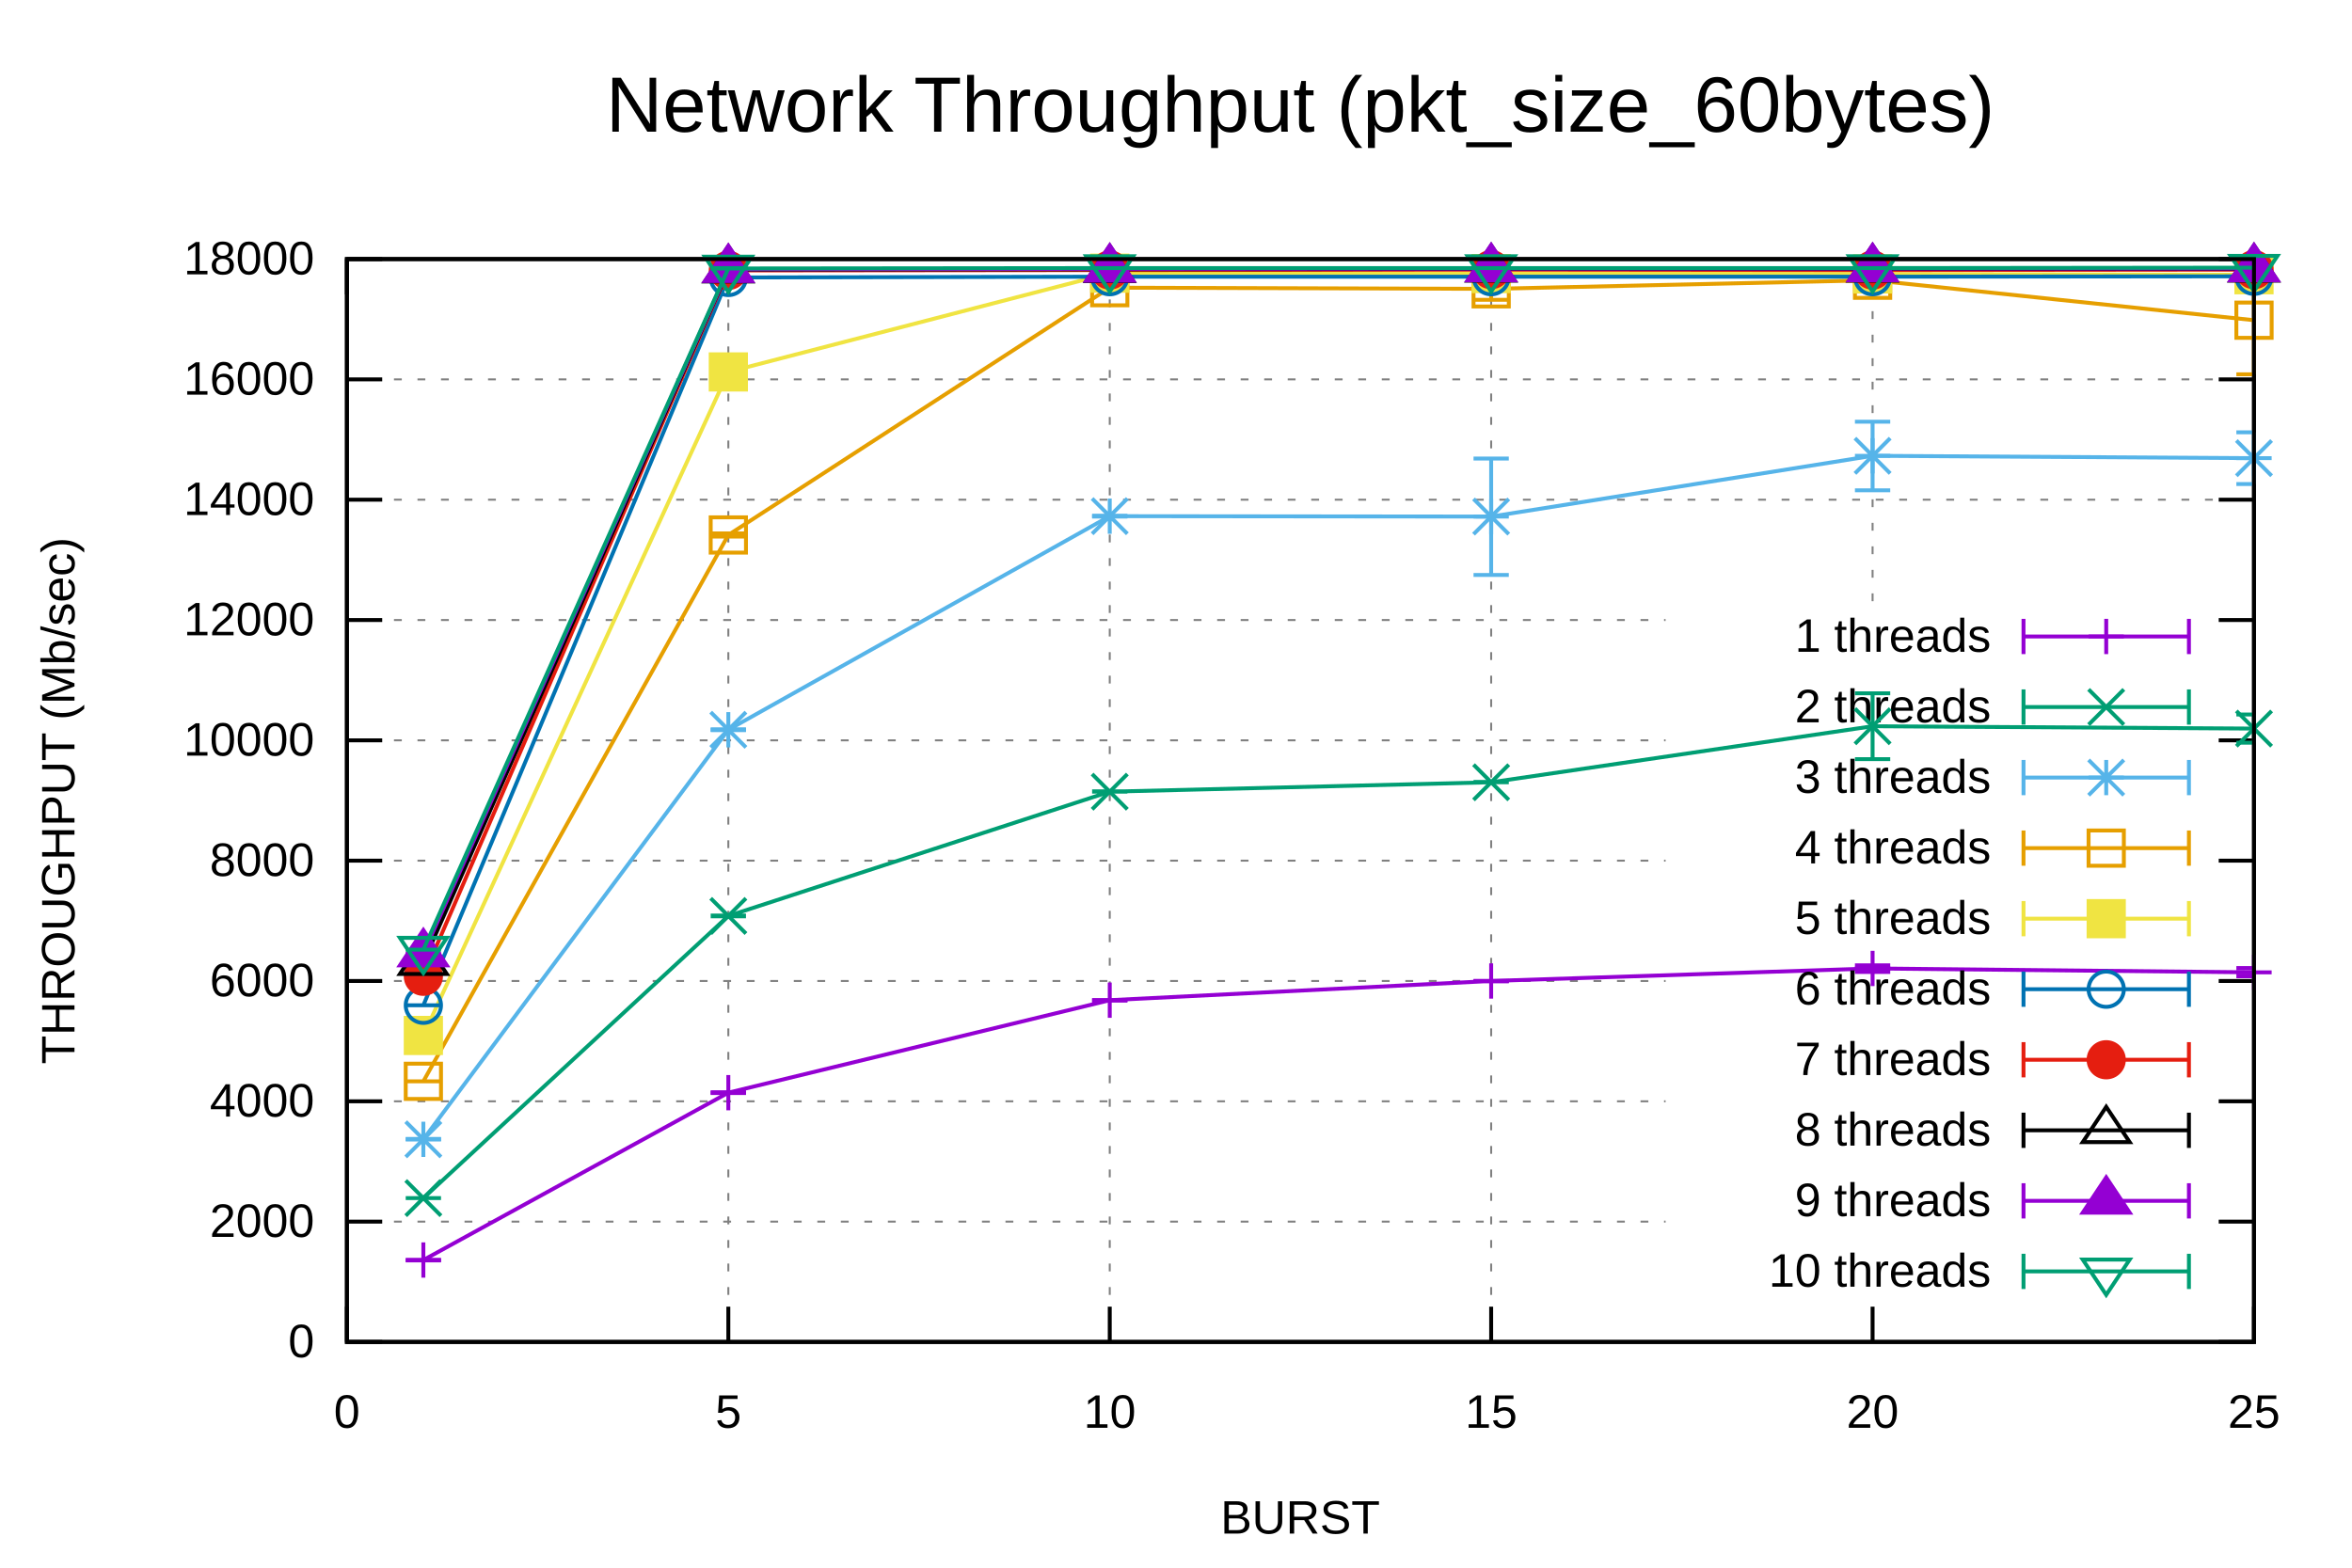
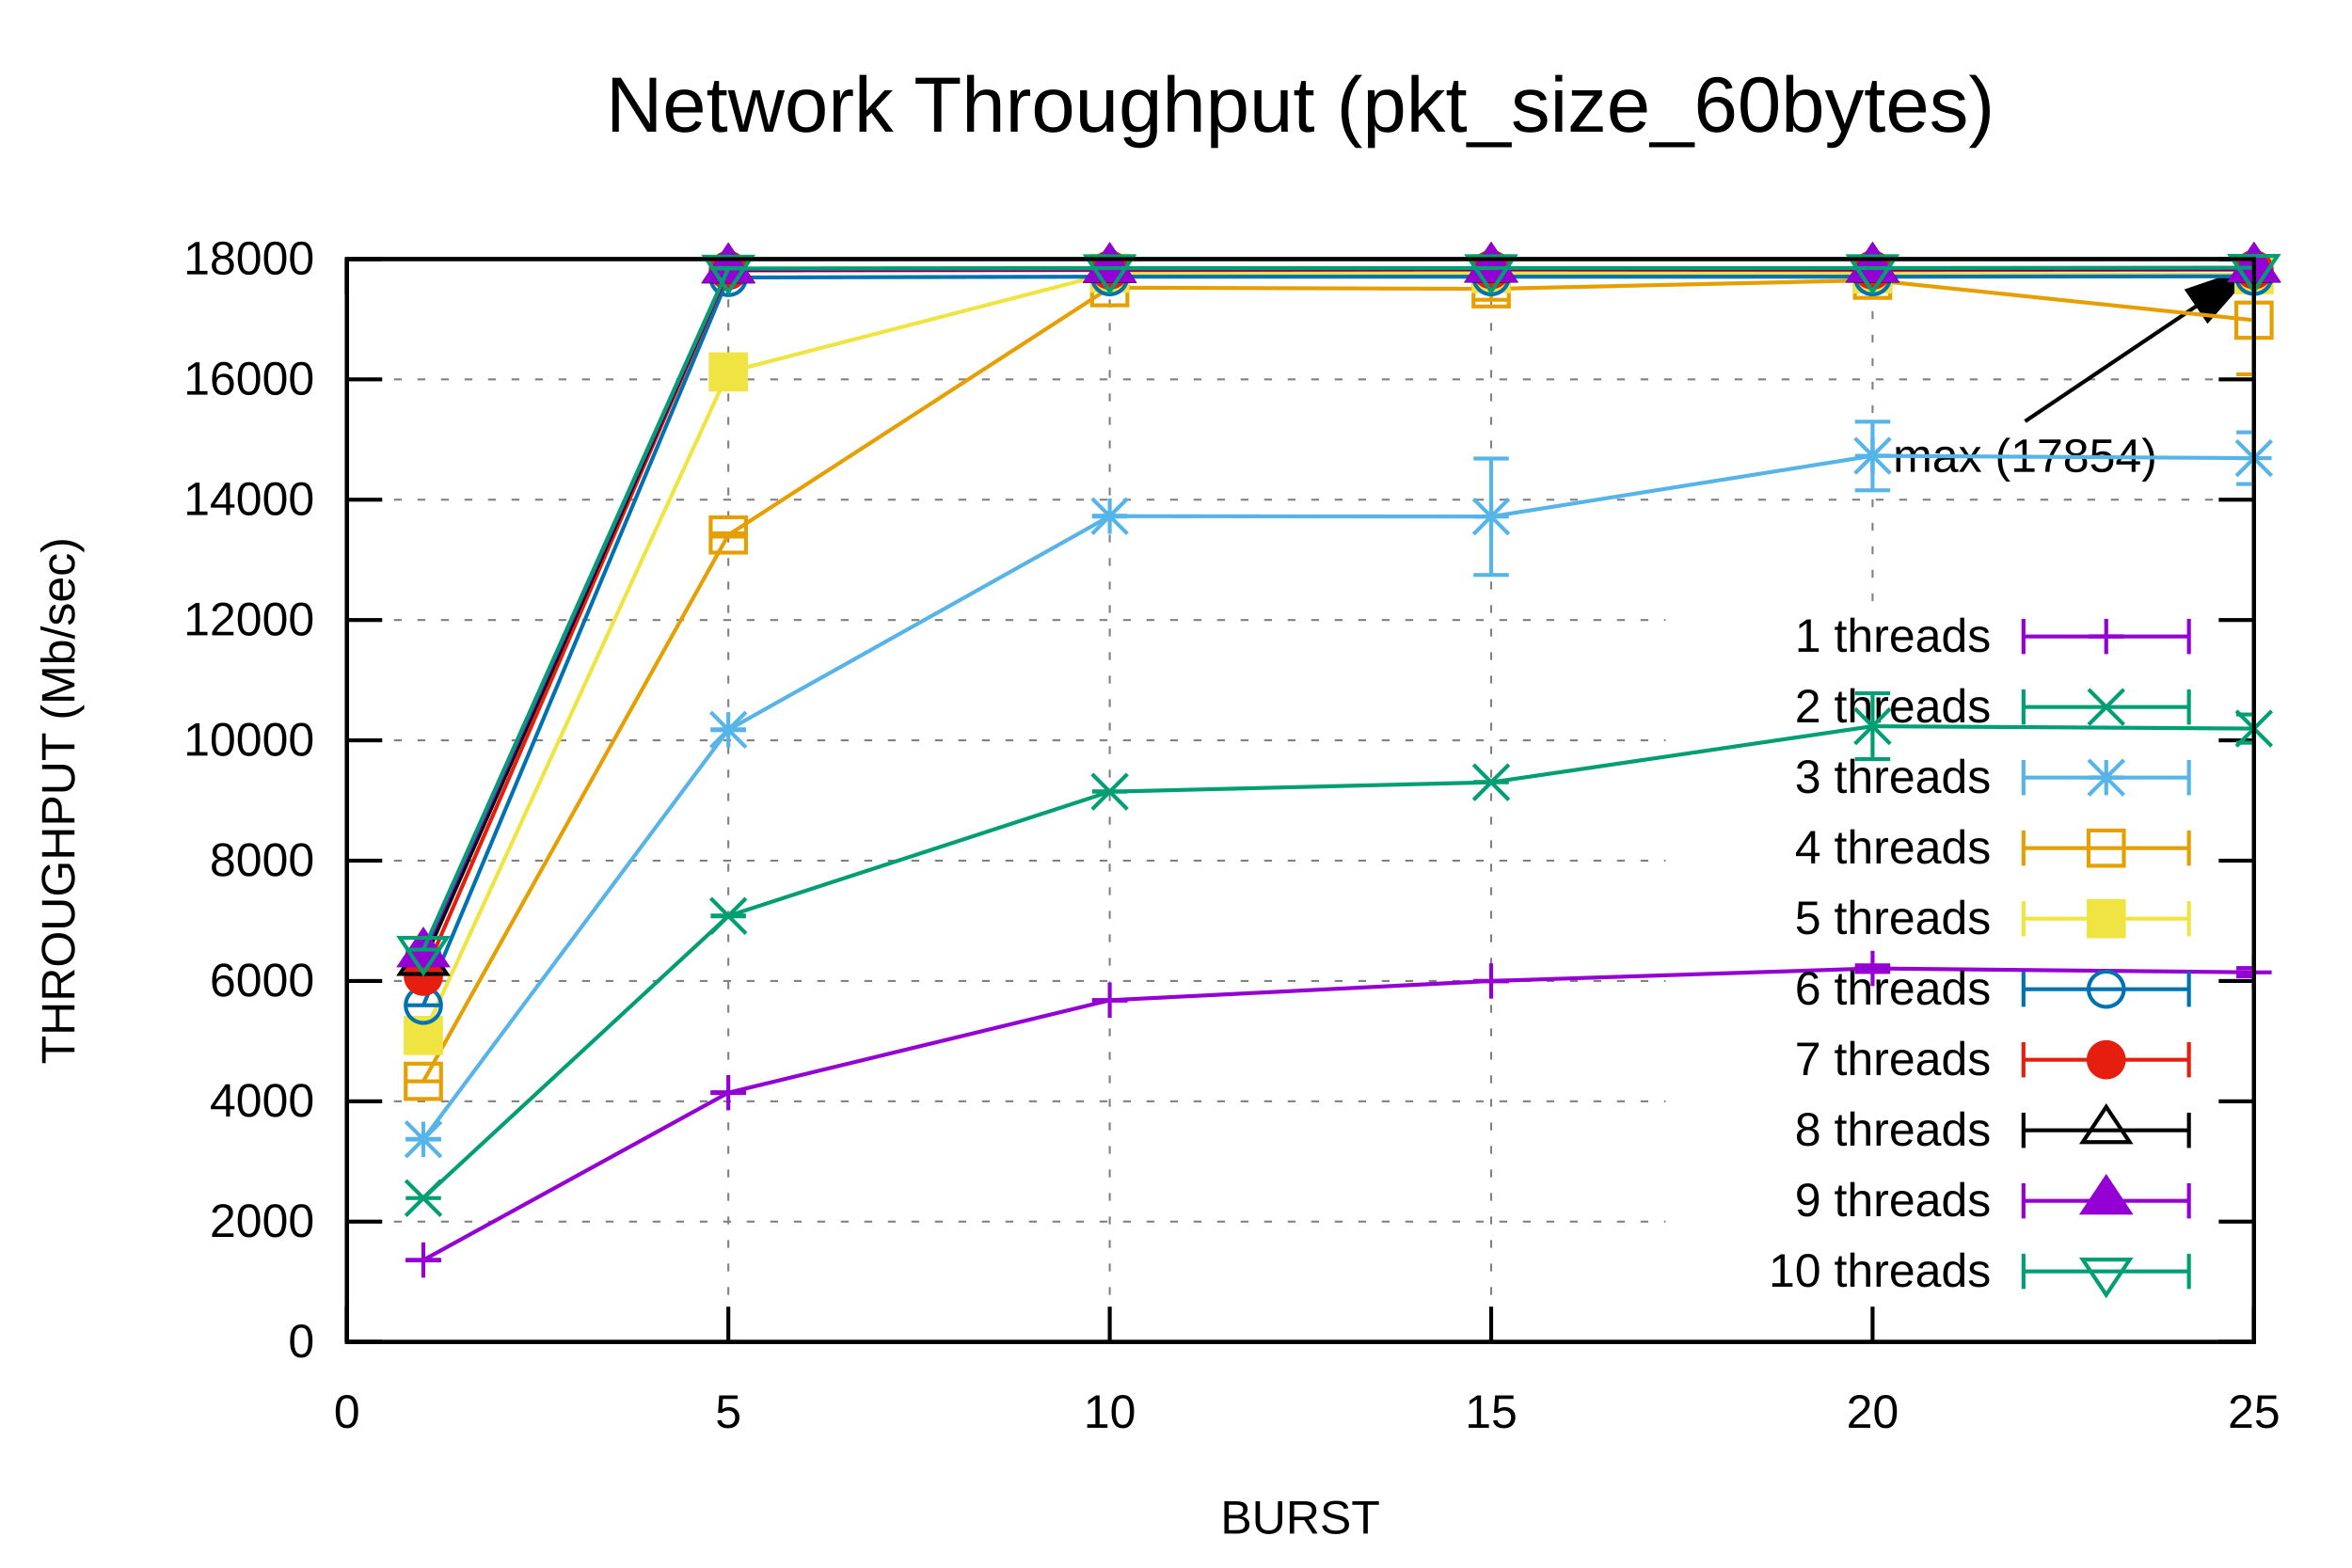
<svg xmlns="http://www.w3.org/2000/svg" xmlns:xlink="http://www.w3.org/1999/xlink" width="600" height="400" viewBox="0 0 600 400">
  <g id="gnuplot_canvas">
    <rect x="0" y="0" width="600" height="400" fill="none" />
    <defs>
      <circle id="gpDot" r="0.5" stroke-width="0.5" stroke="currentColor" />
      <path id="gpPt0" stroke-width="0.222" stroke="currentColor" d="M-1,0 h2 M0,-1 v2" />
      <path id="gpPt1" stroke-width="0.222" stroke="currentColor" d="M-1,-1 L1,1 M1,-1 L-1,1" />
      <path id="gpPt2" stroke-width="0.222" stroke="currentColor" d="M-1,0 L1,0 M0,-1 L0,1 M-1,-1 L1,1 M-1,1 L1,-1" />
      <rect id="gpPt3" stroke-width="0.222" stroke="currentColor" x="-1" y="-1" width="2" height="2" />
      <rect id="gpPt4" stroke-width="0.222" stroke="currentColor" fill="currentColor" x="-1" y="-1" width="2" height="2" />
      <circle id="gpPt5" stroke-width="0.222" stroke="currentColor" cx="0" cy="0" r="1" />
      <use xlink:href="#gpPt5" id="gpPt6" fill="currentColor" stroke="none" />
      <path id="gpPt7" stroke-width="0.222" stroke="currentColor" d="M0,-1.33 L-1.33,0.67 L1.33,0.67 z" />
      <use xlink:href="#gpPt7" id="gpPt8" fill="currentColor" stroke="none" />
      <use xlink:href="#gpPt7" id="gpPt9" stroke="currentColor" transform="rotate(180)" />
      <use xlink:href="#gpPt9" id="gpPt10" fill="currentColor" stroke="none" />
      <use xlink:href="#gpPt3" id="gpPt11" stroke="currentColor" transform="rotate(45)" />
      <use xlink:href="#gpPt11" id="gpPt12" fill="currentColor" stroke="none" />
      <path id="gpPt13" stroke-width="0.222" stroke="currentColor" d="M0,1.330 L1.265,0.411 L0.782,-1.067 L-0.782,-1.076 L-1.265,0.411 z" />
      <use xlink:href="#gpPt13" id="gpPt14" fill="currentColor" stroke="none" />
      <filter id="textbox" filterUnits="objectBoundingBox" x="0" y="0" height="1" width="1">
        <feFlood flood-color="white" flood-opacity="1" result="bgnd" />
        <feComposite in="SourceGraphic" in2="bgnd" operator="atop" />
      </filter>
      <filter id="greybox" filterUnits="objectBoundingBox" x="0" y="0" height="1" width="1">
        <feFlood flood-color="lightgrey" flood-opacity="1" result="grey" />
        <feComposite in="SourceGraphic" in2="grey" operator="atop" />
      </filter>
    </defs>
    <g fill="none" color="white" stroke="currentColor" stroke-width="1.00" stroke-linecap="butt" stroke-linejoin="miter">
</g>
    <g fill="none" color="black" stroke="currentColor" stroke-width="1.00" stroke-linecap="butt" stroke-linejoin="miter">
</g>
    <g fill="none" color="black" stroke="black" stroke-width="0.50" stroke-linecap="butt" stroke-linejoin="miter">
</g>
    <g fill="none" color="gray" stroke="currentColor" stroke-width="0.50" stroke-linecap="butt" stroke-linejoin="miter">
      <path stroke="gray" stroke-dasharray="2,4" class="gridline" d="M88.5,342.4 L575.0,342.4  " />
    </g>
    <g fill="none" color="gray" stroke="gray" stroke-width="1.00" stroke-linecap="butt" stroke-linejoin="miter">
</g>
    <g fill="none" color="black" stroke="currentColor" stroke-width="1.00" stroke-linecap="butt" stroke-linejoin="miter">
      <path stroke="black" d="M88.5,342.4 L97.5,342.4 M575.0,342.4 L566.0,342.4  " />
      <g transform="translate(80.2,346.3)" stroke="none" fill="black" font-family="arial" font-size="12.00" text-anchor="end">
        <text>
          <tspan font-family="arial"> 0</tspan>
        </text>
      </g>
    </g>
    <g fill="none" color="black" stroke="currentColor" stroke-width="1.00" stroke-linecap="butt" stroke-linejoin="miter">
</g>
    <g fill="none" color="black" stroke="black" stroke-width="0.50" stroke-linecap="butt" stroke-linejoin="miter">
</g>
    <g fill="none" color="gray" stroke="currentColor" stroke-width="0.50" stroke-linecap="butt" stroke-linejoin="miter">
      <path stroke="gray" stroke-dasharray="2,4" class="gridline" d="M88.5,311.7 L424.9,311.7 M566.7,311.7 L575.0,311.7  " />
    </g>
    <g fill="none" color="gray" stroke="gray" stroke-width="1.00" stroke-linecap="butt" stroke-linejoin="miter">
</g>
    <g fill="none" color="black" stroke="currentColor" stroke-width="1.00" stroke-linecap="butt" stroke-linejoin="miter">
      <path stroke="black" d="M88.5,311.7 L97.5,311.7 M575.0,311.7 L566.0,311.7  " />
      <g transform="translate(80.2,315.6)" stroke="none" fill="black" font-family="arial" font-size="12.00" text-anchor="end">
        <text>
          <tspan font-family="arial"> 2000</tspan>
        </text>
      </g>
    </g>
    <g fill="none" color="black" stroke="currentColor" stroke-width="1.00" stroke-linecap="butt" stroke-linejoin="miter">
</g>
    <g fill="none" color="black" stroke="black" stroke-width="0.50" stroke-linecap="butt" stroke-linejoin="miter">
</g>
    <g fill="none" color="gray" stroke="currentColor" stroke-width="0.50" stroke-linecap="butt" stroke-linejoin="miter">
      <path stroke="gray" stroke-dasharray="2,4" class="gridline" d="M88.5,281.0 L424.9,281.0 M566.7,281.0 L575.0,281.0  " />
    </g>
    <g fill="none" color="gray" stroke="gray" stroke-width="1.00" stroke-linecap="butt" stroke-linejoin="miter">
</g>
    <g fill="none" color="black" stroke="currentColor" stroke-width="1.00" stroke-linecap="butt" stroke-linejoin="miter">
      <path stroke="black" d="M88.5,281.0 L97.5,281.0 M575.0,281.0 L566.0,281.0  " />
      <g transform="translate(80.2,284.9)" stroke="none" fill="black" font-family="arial" font-size="12.00" text-anchor="end">
        <text>
          <tspan font-family="arial"> 4000</tspan>
        </text>
      </g>
    </g>
    <g fill="none" color="black" stroke="currentColor" stroke-width="1.00" stroke-linecap="butt" stroke-linejoin="miter">
</g>
    <g fill="none" color="black" stroke="black" stroke-width="0.50" stroke-linecap="butt" stroke-linejoin="miter">
</g>
    <g fill="none" color="gray" stroke="currentColor" stroke-width="0.50" stroke-linecap="butt" stroke-linejoin="miter">
      <path stroke="gray" stroke-dasharray="2,4" class="gridline" d="M88.5,250.3 L424.9,250.3 M566.7,250.3 L575.0,250.3  " />
    </g>
    <g fill="none" color="gray" stroke="gray" stroke-width="1.00" stroke-linecap="butt" stroke-linejoin="miter">
</g>
    <g fill="none" color="black" stroke="currentColor" stroke-width="1.00" stroke-linecap="butt" stroke-linejoin="miter">
      <path stroke="black" d="M88.5,250.3 L97.5,250.3 M575.0,250.3 L566.0,250.3  " />
      <g transform="translate(80.2,254.2)" stroke="none" fill="black" font-family="arial" font-size="12.00" text-anchor="end">
        <text>
          <tspan font-family="arial"> 6000</tspan>
        </text>
      </g>
    </g>
    <g fill="none" color="black" stroke="currentColor" stroke-width="1.00" stroke-linecap="butt" stroke-linejoin="miter">
</g>
    <g fill="none" color="black" stroke="black" stroke-width="0.50" stroke-linecap="butt" stroke-linejoin="miter">
</g>
    <g fill="none" color="gray" stroke="currentColor" stroke-width="0.50" stroke-linecap="butt" stroke-linejoin="miter">
      <path stroke="gray" stroke-dasharray="2,4" class="gridline" d="M88.5,219.6 L424.9,219.6 M566.7,219.6 L575.0,219.6  " />
    </g>
    <g fill="none" color="gray" stroke="gray" stroke-width="1.00" stroke-linecap="butt" stroke-linejoin="miter">
</g>
    <g fill="none" color="black" stroke="currentColor" stroke-width="1.00" stroke-linecap="butt" stroke-linejoin="miter">
      <path stroke="black" d="M88.5,219.6 L97.5,219.6 M575.0,219.6 L566.0,219.6  " />
      <g transform="translate(80.2,223.5)" stroke="none" fill="black" font-family="arial" font-size="12.00" text-anchor="end">
        <text>
          <tspan font-family="arial"> 8000</tspan>
        </text>
      </g>
    </g>
    <g fill="none" color="black" stroke="currentColor" stroke-width="1.00" stroke-linecap="butt" stroke-linejoin="miter">
</g>
    <g fill="none" color="black" stroke="black" stroke-width="0.50" stroke-linecap="butt" stroke-linejoin="miter">
</g>
    <g fill="none" color="gray" stroke="currentColor" stroke-width="0.50" stroke-linecap="butt" stroke-linejoin="miter">
      <path stroke="gray" stroke-dasharray="2,4" class="gridline" d="M88.5,188.9 L424.9,188.9 M566.7,188.9 L575.0,188.9  " />
    </g>
    <g fill="none" color="gray" stroke="gray" stroke-width="1.00" stroke-linecap="butt" stroke-linejoin="miter">
</g>
    <g fill="none" color="black" stroke="currentColor" stroke-width="1.00" stroke-linecap="butt" stroke-linejoin="miter">
      <path stroke="black" d="M88.5,188.9 L97.5,188.9 M575.0,188.9 L566.0,188.9  " />
      <g transform="translate(80.2,192.8)" stroke="none" fill="black" font-family="arial" font-size="12.00" text-anchor="end">
        <text>
          <tspan font-family="arial"> 10000</tspan>
        </text>
      </g>
    </g>
    <g fill="none" color="black" stroke="currentColor" stroke-width="1.00" stroke-linecap="butt" stroke-linejoin="miter">
</g>
    <g fill="none" color="black" stroke="black" stroke-width="0.50" stroke-linecap="butt" stroke-linejoin="miter">
</g>
    <g fill="none" color="gray" stroke="currentColor" stroke-width="0.50" stroke-linecap="butt" stroke-linejoin="miter">
      <path stroke="gray" stroke-dasharray="2,4" class="gridline" d="M88.5,158.2 L424.9,158.2 M566.7,158.2 L575.0,158.2  " />
    </g>
    <g fill="none" color="gray" stroke="gray" stroke-width="1.00" stroke-linecap="butt" stroke-linejoin="miter">
</g>
    <g fill="none" color="black" stroke="currentColor" stroke-width="1.00" stroke-linecap="butt" stroke-linejoin="miter">
      <path stroke="black" d="M88.5,158.2 L97.5,158.2 M575.0,158.2 L566.0,158.2  " />
      <g transform="translate(80.2,162.1)" stroke="none" fill="black" font-family="arial" font-size="12.00" text-anchor="end">
        <text>
          <tspan font-family="arial"> 12000</tspan>
        </text>
      </g>
    </g>
    <g fill="none" color="black" stroke="currentColor" stroke-width="1.00" stroke-linecap="butt" stroke-linejoin="miter">
</g>
    <g fill="none" color="black" stroke="black" stroke-width="0.50" stroke-linecap="butt" stroke-linejoin="miter">
</g>
    <g fill="none" color="gray" stroke="currentColor" stroke-width="0.50" stroke-linecap="butt" stroke-linejoin="miter">
      <path stroke="gray" stroke-dasharray="2,4" class="gridline" d="M88.5,127.5 L575.0,127.5  " />
    </g>
    <g fill="none" color="gray" stroke="gray" stroke-width="1.00" stroke-linecap="butt" stroke-linejoin="miter">
</g>
    <g fill="none" color="black" stroke="currentColor" stroke-width="1.00" stroke-linecap="butt" stroke-linejoin="miter">
      <path stroke="black" d="M88.5,127.5 L97.5,127.5 M575.0,127.5 L566.0,127.5  " />
      <g transform="translate(80.2,131.4)" stroke="none" fill="black" font-family="arial" font-size="12.00" text-anchor="end">
        <text>
          <tspan font-family="arial"> 14000</tspan>
        </text>
      </g>
    </g>
    <g fill="none" color="black" stroke="currentColor" stroke-width="1.00" stroke-linecap="butt" stroke-linejoin="miter">
</g>
    <g fill="none" color="black" stroke="black" stroke-width="0.50" stroke-linecap="butt" stroke-linejoin="miter">
</g>
    <g fill="none" color="gray" stroke="currentColor" stroke-width="0.50" stroke-linecap="butt" stroke-linejoin="miter">
      <path stroke="gray" stroke-dasharray="2,4" class="gridline" d="M88.5,96.8 L575.0,96.8  " />
    </g>
    <g fill="none" color="gray" stroke="gray" stroke-width="1.00" stroke-linecap="butt" stroke-linejoin="miter">
</g>
    <g fill="none" color="black" stroke="currentColor" stroke-width="1.00" stroke-linecap="butt" stroke-linejoin="miter">
      <path stroke="black" d="M88.5,96.8 L97.5,96.8 M575.0,96.8 L566.0,96.8  " />
      <g transform="translate(80.2,100.7)" stroke="none" fill="black" font-family="arial" font-size="12.00" text-anchor="end">
        <text>
          <tspan font-family="arial"> 16000</tspan>
        </text>
      </g>
    </g>
    <g fill="none" color="black" stroke="currentColor" stroke-width="1.00" stroke-linecap="butt" stroke-linejoin="miter">
</g>
    <g fill="none" color="black" stroke="black" stroke-width="0.50" stroke-linecap="butt" stroke-linejoin="miter">
</g>
    <g fill="none" color="gray" stroke="currentColor" stroke-width="0.50" stroke-linecap="butt" stroke-linejoin="miter">
      <path stroke="gray" stroke-dasharray="2,4" class="gridline" d="M88.5,66.1 L575.0,66.1  " />
    </g>
    <g fill="none" color="gray" stroke="gray" stroke-width="1.00" stroke-linecap="butt" stroke-linejoin="miter">
</g>
    <g fill="none" color="black" stroke="currentColor" stroke-width="1.00" stroke-linecap="butt" stroke-linejoin="miter">
      <path stroke="black" d="M88.5,66.1 L97.5,66.1 M575.0,66.1 L566.0,66.1  " />
      <g transform="translate(80.2,70.0)" stroke="none" fill="black" font-family="arial" font-size="12.00" text-anchor="end">
        <text>
          <tspan font-family="arial"> 18000</tspan>
        </text>
      </g>
    </g>
    <g fill="none" color="black" stroke="currentColor" stroke-width="1.00" stroke-linecap="butt" stroke-linejoin="miter">
</g>
    <g fill="none" color="black" stroke="black" stroke-width="0.50" stroke-linecap="butt" stroke-linejoin="miter">
</g>
    <g fill="none" color="gray" stroke="currentColor" stroke-width="0.50" stroke-linecap="butt" stroke-linejoin="miter">
      <path stroke="gray" stroke-dasharray="2,4" class="gridline" d="M88.5,342.4 L88.5,66.1  " />
    </g>
    <g fill="none" color="gray" stroke="gray" stroke-width="1.00" stroke-linecap="butt" stroke-linejoin="miter">
</g>
    <g fill="none" color="black" stroke="currentColor" stroke-width="1.00" stroke-linecap="butt" stroke-linejoin="miter">
      <path stroke="black" d="M88.5,342.4 L88.5,333.4 M88.5,66.1 L88.5,75.1  " />
      <g transform="translate(88.5,364.3)" stroke="none" fill="black" font-family="arial" font-size="12.00" text-anchor="middle">
        <text>
          <tspan font-family="arial"> 0</tspan>
        </text>
      </g>
    </g>
    <g fill="none" color="black" stroke="currentColor" stroke-width="1.00" stroke-linecap="butt" stroke-linejoin="miter">
</g>
    <g fill="none" color="black" stroke="black" stroke-width="0.50" stroke-linecap="butt" stroke-linejoin="miter">
</g>
    <g fill="none" color="gray" stroke="currentColor" stroke-width="0.50" stroke-linecap="butt" stroke-linejoin="miter">
      <path stroke="gray" stroke-dasharray="2,4" class="gridline" d="M185.8,342.4 L185.8,66.1  " />
    </g>
    <g fill="none" color="gray" stroke="gray" stroke-width="1.00" stroke-linecap="butt" stroke-linejoin="miter">
</g>
    <g fill="none" color="black" stroke="currentColor" stroke-width="1.00" stroke-linecap="butt" stroke-linejoin="miter">
      <path stroke="black" d="M185.8,342.4 L185.8,333.4 M185.8,66.1 L185.8,75.1  " />
      <g transform="translate(185.8,364.3)" stroke="none" fill="black" font-family="arial" font-size="12.00" text-anchor="middle">
        <text>
          <tspan font-family="arial"> 5</tspan>
        </text>
      </g>
    </g>
    <g fill="none" color="black" stroke="currentColor" stroke-width="1.00" stroke-linecap="butt" stroke-linejoin="miter">
</g>
    <g fill="none" color="black" stroke="black" stroke-width="0.50" stroke-linecap="butt" stroke-linejoin="miter">
</g>
    <g fill="none" color="gray" stroke="currentColor" stroke-width="0.50" stroke-linecap="butt" stroke-linejoin="miter">
      <path stroke="gray" stroke-dasharray="2,4" class="gridline" d="M283.1,342.4 L283.1,66.1  " />
    </g>
    <g fill="none" color="gray" stroke="gray" stroke-width="1.00" stroke-linecap="butt" stroke-linejoin="miter">
</g>
    <g fill="none" color="black" stroke="currentColor" stroke-width="1.00" stroke-linecap="butt" stroke-linejoin="miter">
      <path stroke="black" d="M283.1,342.4 L283.1,333.4 M283.1,66.1 L283.1,75.1  " />
      <g transform="translate(283.1,364.3)" stroke="none" fill="black" font-family="arial" font-size="12.00" text-anchor="middle">
        <text>
          <tspan font-family="arial"> 10</tspan>
        </text>
      </g>
    </g>
    <g fill="none" color="black" stroke="currentColor" stroke-width="1.00" stroke-linecap="butt" stroke-linejoin="miter">
</g>
    <g fill="none" color="black" stroke="black" stroke-width="0.50" stroke-linecap="butt" stroke-linejoin="miter">
</g>
    <g fill="none" color="gray" stroke="currentColor" stroke-width="0.50" stroke-linecap="butt" stroke-linejoin="miter">
      <path stroke="gray" stroke-dasharray="2,4" class="gridline" d="M380.4,342.4 L380.4,66.1  " />
    </g>
    <g fill="none" color="gray" stroke="gray" stroke-width="1.00" stroke-linecap="butt" stroke-linejoin="miter">
</g>
    <g fill="none" color="black" stroke="currentColor" stroke-width="1.00" stroke-linecap="butt" stroke-linejoin="miter">
      <path stroke="black" d="M380.4,342.4 L380.4,333.4 M380.4,66.1 L380.4,75.1  " />
      <g transform="translate(380.4,364.3)" stroke="none" fill="black" font-family="arial" font-size="12.00" text-anchor="middle">
        <text>
          <tspan font-family="arial"> 15</tspan>
        </text>
      </g>
    </g>
    <g fill="none" color="black" stroke="currentColor" stroke-width="1.00" stroke-linecap="butt" stroke-linejoin="miter">
</g>
    <g fill="none" color="black" stroke="black" stroke-width="0.50" stroke-linecap="butt" stroke-linejoin="miter">
</g>
    <g fill="none" color="gray" stroke="currentColor" stroke-width="0.50" stroke-linecap="butt" stroke-linejoin="miter">
      <path stroke="gray" stroke-dasharray="2,4" class="gridline" d="M477.7,342.4 L477.7,333.4 M477.7,153.4 L477.7,66.1  " />
    </g>
    <g fill="none" color="gray" stroke="gray" stroke-width="1.00" stroke-linecap="butt" stroke-linejoin="miter">
</g>
    <g fill="none" color="black" stroke="currentColor" stroke-width="1.00" stroke-linecap="butt" stroke-linejoin="miter">
      <path stroke="black" d="M477.7,342.4 L477.7,333.4 M477.7,66.1 L477.7,75.1  " />
      <g transform="translate(477.7,364.3)" stroke="none" fill="black" font-family="arial" font-size="12.00" text-anchor="middle">
        <text>
          <tspan font-family="arial"> 20</tspan>
        </text>
      </g>
    </g>
    <g fill="none" color="black" stroke="currentColor" stroke-width="1.00" stroke-linecap="butt" stroke-linejoin="miter">
</g>
    <g fill="none" color="black" stroke="black" stroke-width="0.50" stroke-linecap="butt" stroke-linejoin="miter">
</g>
    <g fill="none" color="gray" stroke="currentColor" stroke-width="0.50" stroke-linecap="butt" stroke-linejoin="miter">
      <path stroke="gray" stroke-dasharray="2,4" class="gridline" d="M575.0,342.4 L575.0,66.1  " />
    </g>
    <g fill="none" color="gray" stroke="gray" stroke-width="1.00" stroke-linecap="butt" stroke-linejoin="miter">
</g>
    <g fill="none" color="black" stroke="currentColor" stroke-width="1.00" stroke-linecap="butt" stroke-linejoin="miter">
      <path stroke="black" d="M575.0,342.4 L575.0,333.4 M575.0,66.1 L575.0,75.1  " />
      <g transform="translate(575.0,364.3)" stroke="none" fill="black" font-family="arial" font-size="12.00" text-anchor="middle">
        <text>
          <tspan font-family="arial"> 25</tspan>
        </text>
      </g>
    </g>
    <g fill="none" color="black" stroke="currentColor" stroke-width="1.00" stroke-linecap="butt" stroke-linejoin="miter">
</g>
    <g fill="none" color="black" stroke="currentColor" stroke-width="1.00" stroke-linecap="butt" stroke-linejoin="miter">
      <path stroke="black" d="M88.5,66.1 L88.5,342.4 L575.0,342.4 L575.0,66.1 L88.5,66.1 Z  " />
+       <g transform="translate(516.6,120.4)" stroke="none" fill="black" font-family="arial" font-size="12.00" text-anchor="middle">
+         <text>
+           <tspan font-family="arial">max (17854)</tspan>
+         </text>
+       </g>
+       <g stroke="none" shape-rendering="crispEdges">
+         <polygon fill="black" points="560.6,77.9 563.2,81.8 575.0,68.3 558.0,74.1 560.6,77.9 " />
+       </g>
+       <path stroke="black" d="M560.6,77.9 L563.2,81.8 L575.0,68.3 L558.0,74.1 L560.6,77.9 Z  " />
+       <path stroke="black" d="M516.6,107.5 L560.6,77.9  " />
    </g>
    <g fill="none" color="black" stroke="currentColor" stroke-width="1.00" stroke-linecap="butt" stroke-linejoin="miter">
      <g transform="translate(19.0,204.3) rotate(270)" stroke="none" fill="black" font-family="arial" font-size="12.00" text-anchor="middle">
        <text>
          <tspan font-family="arial">THROUGHPUT (Mb/sec)</tspan>
        </text>
      </g>
    </g>
    <g fill="none" color="black" stroke="currentColor" stroke-width="1.00" stroke-linecap="butt" stroke-linejoin="miter">
      <g transform="translate(331.7,391.3)" stroke="none" fill="black" font-family="arial" font-size="12.00" text-anchor="middle">
        <text>
          <tspan font-family="arial">BURST</tspan>
        </text>
      </g>
    </g>
    <g fill="none" color="black" stroke="currentColor" stroke-width="1.00" stroke-linecap="butt" stroke-linejoin="miter">
      <g transform="translate(331.7,33.6)" stroke="none" fill="black" font-family="arial" font-size="20.00" text-anchor="middle">
        <text>Network Throughput (pkt_size_60bytes)</text>
      </g>
    </g>
    <g fill="none" color="black" stroke="currentColor" stroke-width="1.00" stroke-linecap="butt" stroke-linejoin="miter">
</g>
    <g id="gnuplot_plot_1">
      <g fill="none" color="black" stroke="currentColor" stroke-width="1.00" stroke-linecap="butt" stroke-linejoin="miter">
        <g transform="translate(507.9,166.3)" stroke="none" fill="black" font-family="arial" font-size="12.00" text-anchor="end">
          <text>
            <tspan font-family="arial">1 threads</tspan>
          </text>
        </g>
      </g>
      <g fill="none" color="black" stroke="currentColor" stroke-width="1.00" stroke-linecap="butt" stroke-linejoin="miter">
        <path stroke="rgb(148,   0, 211)" d="M516.2,162.4 L558.4,162.4 M516.2,157.9 L516.2,166.9 M558.4,157.9 L558.4,166.9 M108.0,321.5 L185.8,278.8   L283.1,255.2 L380.4,250.3 L477.7,247.1 L575.0,248.1 M108.0,321.6 L108.0,321.5 M103.5,321.6 L112.5,321.6   M103.5,321.5 L112.5,321.5 M185.8,278.9 L185.8,278.7 M181.3,278.9 L190.3,278.9 M181.3,278.7 L190.3,278.7   M283.1,255.3 L283.1,255.2 M278.6,255.3 L287.6,255.3 M278.6,255.2 L287.6,255.2 M380.4,250.4 L380.4,250.3   M375.9,250.4 L384.9,250.4 M375.9,250.3 L384.9,250.3 M477.7,248.0 L477.7,246.3 M473.2,248.0 L482.2,248.0   M473.2,246.3 L482.2,246.3 M575.0,249.1 L575.0,247.0 M570.5,249.1 L575.0,249.1 M570.5,247.0 L575.0,247.0    " />
        <use xlink:href="#gpPt0" transform="translate(108.0,321.5) scale(4.50)" color="rgb(148,   0, 211)" />
        <use xlink:href="#gpPt0" transform="translate(185.8,278.8) scale(4.50)" color="rgb(148,   0, 211)" />
        <use xlink:href="#gpPt0" transform="translate(283.1,255.2) scale(4.50)" color="rgb(148,   0, 211)" />
        <use xlink:href="#gpPt0" transform="translate(380.4,250.3) scale(4.50)" color="rgb(148,   0, 211)" />
        <use xlink:href="#gpPt0" transform="translate(477.7,247.1) scale(4.50)" color="rgb(148,   0, 211)" />
        <use xlink:href="#gpPt0" transform="translate(575.0,248.1) scale(4.50)" color="rgb(148,   0, 211)" />
        <use xlink:href="#gpPt0" transform="translate(537.3,162.4) scale(4.50)" color="rgb(148,   0, 211)" />
      </g>
    </g>
    <g id="gnuplot_plot_2">
      <g fill="none" color="black" stroke="currentColor" stroke-width="1.00" stroke-linecap="butt" stroke-linejoin="miter">
        <g transform="translate(507.9,184.3)" stroke="none" fill="black" font-family="arial" font-size="12.00" text-anchor="end">
          <text>
            <tspan font-family="arial">2 threads</tspan>
          </text>
        </g>
      </g>
      <g fill="none" color="black" stroke="currentColor" stroke-width="1.00" stroke-linecap="butt" stroke-linejoin="miter">
        <path stroke="rgb(  0, 158, 115)" d="M516.2,180.4 L558.4,180.4 M516.2,175.9 L516.2,184.9 M558.4,175.9 L558.4,184.9 M108.0,305.7 L185.8,233.7   L283.1,202.0 L380.4,199.6 L477.7,185.3 L575.0,185.9 M108.0,305.7 M103.5,305.7 L112.5,305.7 M103.5,305.7   L112.5,305.7 M185.8,233.8 L185.8,233.6 M181.3,233.8 L190.3,233.8 M181.3,233.6 L190.3,233.6 M283.1,202.0   L283.1,201.9 M278.6,202.0 L287.6,202.0 M278.6,201.9 L287.6,201.9 M380.4,199.6 L380.4,199.5 M375.9,199.6   L384.9,199.6 M375.9,199.5 L384.9,199.5 M477.7,193.7 L477.7,176.9 M473.2,193.7 L482.2,193.7 M473.2,176.9   L482.2,176.9 M575.0,189.5 L575.0,182.3 M570.5,189.5 L575.0,189.5 M570.5,182.3 L575.0,182.3  " />
        <use xlink:href="#gpPt1" transform="translate(108.0,305.7) scale(4.50)" color="rgb(  0, 158, 115)" />
        <use xlink:href="#gpPt1" transform="translate(185.8,233.7) scale(4.50)" color="rgb(  0, 158, 115)" />
        <use xlink:href="#gpPt1" transform="translate(283.1,202.0) scale(4.50)" color="rgb(  0, 158, 115)" />
        <use xlink:href="#gpPt1" transform="translate(380.4,199.6) scale(4.50)" color="rgb(  0, 158, 115)" />
        <use xlink:href="#gpPt1" transform="translate(477.7,185.3) scale(4.50)" color="rgb(  0, 158, 115)" />
        <use xlink:href="#gpPt1" transform="translate(575.0,185.9) scale(4.50)" color="rgb(  0, 158, 115)" />
        <use xlink:href="#gpPt1" transform="translate(537.3,180.4) scale(4.50)" color="rgb(  0, 158, 115)" />
      </g>
    </g>
    <g id="gnuplot_plot_3">
      <g fill="none" color="black" stroke="currentColor" stroke-width="1.00" stroke-linecap="butt" stroke-linejoin="miter">
        <g transform="translate(507.9,202.3)" stroke="none" fill="black" font-family="arial" font-size="12.00" text-anchor="end">
          <text>
            <tspan font-family="arial">3 threads</tspan>
          </text>
        </g>
      </g>
      <g fill="none" color="black" stroke="currentColor" stroke-width="1.00" stroke-linecap="butt" stroke-linejoin="miter">
        <path stroke="rgb( 86, 180, 233)" d="M516.2,198.4 L558.4,198.4 M516.2,193.9 L516.2,202.9 M558.4,193.9 L558.4,202.9 M108.0,290.7 L185.8,186.2   L283.1,131.7 L380.4,131.8 L477.7,116.3 L575.0,116.9 M108.0,290.7 L108.0,290.6 M103.5,290.7 L112.5,290.7   M103.5,290.6 L112.5,290.6 M185.8,186.3 L185.8,186.1 M181.3,186.3 L190.3,186.3 M181.3,186.1 L190.3,186.1   M283.1,131.8 L283.1,131.6 M278.6,131.8 L287.6,131.8 M278.6,131.6 L287.6,131.6 M380.4,146.7 L380.4,117.0   M375.9,146.7 L384.9,146.7 M375.9,117.0 L384.9,117.0 M477.7,125.1 L477.7,107.6 M473.2,125.1 L482.2,125.1   M473.2,107.6 L482.2,107.6 M575.0,123.5 L575.0,110.3 M570.5,123.5 L575.0,123.5 M570.5,110.3 L575.0,110.3    " />
        <use xlink:href="#gpPt2" transform="translate(108.0,290.7) scale(4.50)" color="rgb( 86, 180, 233)" />
        <use xlink:href="#gpPt2" transform="translate(185.8,186.2) scale(4.50)" color="rgb( 86, 180, 233)" />
        <use xlink:href="#gpPt2" transform="translate(283.1,131.7) scale(4.50)" color="rgb( 86, 180, 233)" />
        <use xlink:href="#gpPt2" transform="translate(380.4,131.8) scale(4.50)" color="rgb( 86, 180, 233)" />
        <use xlink:href="#gpPt2" transform="translate(477.7,116.3) scale(4.50)" color="rgb( 86, 180, 233)" />
        <use xlink:href="#gpPt2" transform="translate(575.0,116.9) scale(4.50)" color="rgb( 86, 180, 233)" />
        <use xlink:href="#gpPt2" transform="translate(537.3,198.4) scale(4.50)" color="rgb( 86, 180, 233)" />
      </g>
    </g>
    <g id="gnuplot_plot_4">
      <g fill="none" color="black" stroke="currentColor" stroke-width="1.00" stroke-linecap="butt" stroke-linejoin="miter">
        <g transform="translate(507.9,220.3)" stroke="none" fill="black" font-family="arial" font-size="12.00" text-anchor="end">
          <text>
            <tspan font-family="arial">4 threads</tspan>
          </text>
        </g>
      </g>
      <g fill="none" color="black" stroke="currentColor" stroke-width="1.00" stroke-linecap="butt" stroke-linejoin="miter">
        <path stroke="rgb(230, 159,   0)" d="M516.2,216.4 L558.4,216.4 M516.2,211.9 L516.2,220.9 M558.4,211.9 L558.4,220.9 M108.0,275.9 L185.8,136.5   L283.1,73.4 L380.4,73.7 L477.7,71.5 L575.0,81.7 M108.0,275.9 M103.5,275.9 L112.5,275.9 M103.5,275.9   L112.5,275.9 M185.8,136.9 L185.8,136.1 M181.3,136.9 L190.3,136.9 M181.3,136.1 L190.3,136.1 M283.1,73.9   L283.1,72.9 M278.6,73.9 L287.6,73.9 M278.6,72.9 L287.6,72.9 M380.4,76.5 L380.4,70.8 M375.9,76.5   L384.9,76.5 M375.9,70.8 L384.9,70.8 M477.7,71.7 L477.7,71.4 M473.2,71.7 L482.2,71.7 M473.2,71.4   L482.2,71.4 M575.0,95.5 L575.0,67.8 M570.5,95.5 L575.0,95.5 M570.5,67.8 L575.0,67.8  " />
        <use xlink:href="#gpPt3" transform="translate(108.0,275.9) scale(4.50)" color="rgb(230, 159,   0)" />
        <use xlink:href="#gpPt3" transform="translate(185.8,136.5) scale(4.50)" color="rgb(230, 159,   0)" />
        <use xlink:href="#gpPt3" transform="translate(283.1,73.4) scale(4.50)" color="rgb(230, 159,   0)" />
        <use xlink:href="#gpPt3" transform="translate(380.4,73.7) scale(4.50)" color="rgb(230, 159,   0)" />
        <use xlink:href="#gpPt3" transform="translate(477.7,71.5) scale(4.50)" color="rgb(230, 159,   0)" />
        <use xlink:href="#gpPt3" transform="translate(575.0,81.7) scale(4.50)" color="rgb(230, 159,   0)" />
        <use xlink:href="#gpPt3" transform="translate(537.3,216.4) scale(4.50)" color="rgb(230, 159,   0)" />
      </g>
    </g>
    <g id="gnuplot_plot_5">
      <g fill="none" color="black" stroke="currentColor" stroke-width="1.00" stroke-linecap="butt" stroke-linejoin="miter">
        <g transform="translate(507.9,238.3)" stroke="none" fill="black" font-family="arial" font-size="12.00" text-anchor="end">
          <text>
            <tspan font-family="arial">5 threads</tspan>
          </text>
        </g>
      </g>
      <g fill="none" color="black" stroke="currentColor" stroke-width="1.00" stroke-linecap="butt" stroke-linejoin="miter">
        <path stroke="rgb(240, 228,  66)" d="M516.2,234.4 L558.4,234.4 M516.2,229.9 L516.2,238.9 M558.4,229.9 L558.4,238.9 M108.0,264.2 L185.8,94.9   L283.1,69.7 L380.4,69.8 L477.7,69.9 L575.0,70.1 M108.0,264.2 M103.5,264.2 L112.5,264.2 M103.5,264.2   L112.5,264.2 M185.8,95.0 L185.8,94.9 M181.3,95.0 L190.3,95.0 M181.3,94.9 L190.3,94.9 M283.1,69.8   L283.1,69.7 M278.6,69.8 L287.6,69.8 M278.6,69.7 L287.6,69.7 M380.4,69.9 L380.4,69.7 M375.9,69.9   L384.9,69.9 M375.9,69.7 L384.9,69.7 M477.7,70.4 L477.7,69.4 M473.2,70.4 L482.2,70.4 M473.2,69.4   L482.2,69.4 M575.0,70.7 L575.0,69.4 M570.5,70.7 L575.0,70.7 M570.5,69.4 L575.0,69.4  " />
        <use xlink:href="#gpPt4" transform="translate(108.0,264.2) scale(4.50)" color="rgb(240, 228,  66)" />
        <use xlink:href="#gpPt4" transform="translate(185.8,94.9) scale(4.50)" color="rgb(240, 228,  66)" />
        <use xlink:href="#gpPt4" transform="translate(283.1,69.7) scale(4.50)" color="rgb(240, 228,  66)" />
        <use xlink:href="#gpPt4" transform="translate(380.4,69.8) scale(4.50)" color="rgb(240, 228,  66)" />
        <use xlink:href="#gpPt4" transform="translate(477.7,69.9) scale(4.50)" color="rgb(240, 228,  66)" />
        <use xlink:href="#gpPt4" transform="translate(575.0,70.1) scale(4.50)" color="rgb(240, 228,  66)" />
        <use xlink:href="#gpPt4" transform="translate(537.3,234.4) scale(4.50)" color="rgb(240, 228,  66)" />
      </g>
    </g>
    <g id="gnuplot_plot_6">
      <g fill="none" color="black" stroke="currentColor" stroke-width="1.00" stroke-linecap="butt" stroke-linejoin="miter">
        <g transform="translate(507.9,256.3)" stroke="none" fill="black" font-family="arial" font-size="12.00" text-anchor="end">
          <text>
            <tspan font-family="arial">6 threads</tspan>
          </text>
        </g>
      </g>
      <g fill="none" color="black" stroke="currentColor" stroke-width="1.00" stroke-linecap="butt" stroke-linejoin="miter">
        <path stroke="rgb(  0, 114, 178)" d="M516.2,252.4 L558.4,252.4 M516.2,247.9 L516.2,256.9 M558.4,247.9 L558.4,256.9 M108.0,256.5 L185.8,70.8   L283.1,70.6 L380.4,70.6 L477.7,70.6 L575.0,70.5 M108.0,256.5 M103.5,256.5 L112.5,256.5 M103.5,256.5   L112.5,256.5 M185.8,70.8 M181.3,70.8 L190.3,70.8 M181.3,70.8 L190.3,70.8 M283.1,70.7 L283.1,70.6   M278.6,70.7 L287.6,70.7 M278.6,70.6 L287.6,70.6 M380.4,70.6 M375.9,70.6 L384.9,70.6 M375.9,70.6   L384.9,70.6 M477.7,70.6 M473.2,70.6 L482.2,70.6 M473.2,70.6 L482.2,70.6 M575.0,70.6 L575.0,70.4   M570.5,70.6 L575.0,70.6 M570.5,70.4 L575.0,70.4  " />
        <use xlink:href="#gpPt5" transform="translate(108.0,256.5) scale(4.50)" color="rgb(  0, 114, 178)" />
        <use xlink:href="#gpPt5" transform="translate(185.8,70.8) scale(4.50)" color="rgb(  0, 114, 178)" />
        <use xlink:href="#gpPt5" transform="translate(283.1,70.6) scale(4.50)" color="rgb(  0, 114, 178)" />
        <use xlink:href="#gpPt5" transform="translate(380.4,70.6) scale(4.50)" color="rgb(  0, 114, 178)" />
        <use xlink:href="#gpPt5" transform="translate(477.7,70.6) scale(4.50)" color="rgb(  0, 114, 178)" />
        <use xlink:href="#gpPt5" transform="translate(575.0,70.5) scale(4.50)" color="rgb(  0, 114, 178)" />
        <use xlink:href="#gpPt5" transform="translate(537.3,252.4) scale(4.50)" color="rgb(  0, 114, 178)" />
      </g>
    </g>
    <g id="gnuplot_plot_7">
      <g fill="none" color="black" stroke="currentColor" stroke-width="1.00" stroke-linecap="butt" stroke-linejoin="miter">
        <g transform="translate(507.9,274.3)" stroke="none" fill="black" font-family="arial" font-size="12.00" text-anchor="end">
          <text>
            <tspan font-family="arial">7 threads</tspan>
          </text>
        </g>
      </g>
      <g fill="none" color="black" stroke="currentColor" stroke-width="1.00" stroke-linecap="butt" stroke-linejoin="miter">
        <path stroke="rgb(229,  30,  16)" d="M516.2,270.4 L558.4,270.4 M516.2,265.9 L516.2,274.9 M558.4,265.9 L558.4,274.9 M108.0,249.1 L185.8,69.0   L283.1,68.9 L380.4,68.8 L477.7,68.9 L575.0,68.8 M108.0,249.1 L108.0,249.0 M103.5,249.1 L112.5,249.1   M103.5,249.0 L112.5,249.0 M185.8,69.0 M181.3,69.0 L190.3,69.0 M181.3,69.0 L190.3,69.0 M283.1,68.9   M278.6,68.9 L287.6,68.9 M278.6,68.9 L287.6,68.9 M380.4,68.8 L380.4,68.7 M375.9,68.8 L384.9,68.8   M375.9,68.7 L384.9,68.7 M477.7,68.9 L477.7,68.8 M473.2,68.9 L482.2,68.9 M473.2,68.8 L482.2,68.8   M575.0,68.9 L575.0,68.8 M570.5,68.9 L575.0,68.9 M570.5,68.8 L575.0,68.8  " />
        <use xlink:href="#gpPt6" transform="translate(108.0,249.1) scale(4.50)" color="rgb(229,  30,  16)" />
        <use xlink:href="#gpPt6" transform="translate(185.8,69.0) scale(4.50)" color="rgb(229,  30,  16)" />
        <use xlink:href="#gpPt6" transform="translate(283.1,68.9) scale(4.50)" color="rgb(229,  30,  16)" />
        <use xlink:href="#gpPt6" transform="translate(380.4,68.8) scale(4.50)" color="rgb(229,  30,  16)" />
        <use xlink:href="#gpPt6" transform="translate(477.7,68.9) scale(4.50)" color="rgb(229,  30,  16)" />
        <use xlink:href="#gpPt6" transform="translate(575.0,68.8) scale(4.50)" color="rgb(229,  30,  16)" />
        <use xlink:href="#gpPt6" transform="translate(537.3,270.4) scale(4.50)" color="rgb(229,  30,  16)" />
      </g>
    </g>
    <g id="gnuplot_plot_8">
      <g fill="none" color="black" stroke="currentColor" stroke-width="1.00" stroke-linecap="butt" stroke-linejoin="miter">
        <g transform="translate(507.9,292.3)" stroke="none" fill="black" font-family="arial" font-size="12.00" text-anchor="end">
          <text>
            <tspan font-family="arial">8 threads</tspan>
          </text>
        </g>
      </g>
      <g fill="none" color="black" stroke="currentColor" stroke-width="1.00" stroke-linecap="butt" stroke-linejoin="miter">
        <path stroke="rgb(  0,   0,   0)" d="M516.2,288.4 L558.4,288.4 M516.2,283.9 L516.2,292.9 M558.4,283.9 L558.4,292.9 M108.0,245.5 L185.8,68.8   L283.1,68.7 L380.4,68.6 L477.7,68.6 L575.0,68.6 M108.0,245.6 L108.0,245.5 M103.5,245.6 L112.5,245.6   M103.5,245.5 L112.5,245.5 M185.8,68.8 L185.8,68.7 M181.3,68.8 L190.3,68.8 M181.3,68.7 L190.3,68.7   M283.1,68.8 L283.1,68.7 M278.6,68.8 L287.6,68.8 M278.6,68.7 L287.6,68.7 M380.4,68.6 L380.4,68.5   M375.9,68.6 L384.9,68.6 M375.9,68.5 L384.9,68.5 M477.7,68.6 L477.7,68.5 M473.2,68.6 L482.2,68.6   M473.2,68.5 L482.2,68.5 M575.0,68.6 M570.5,68.6 L575.0,68.6 M570.5,68.6 L575.0,68.6  " />
        <use xlink:href="#gpPt7" transform="translate(108.0,245.5) scale(4.50)" color="rgb(  0,   0,   0)" />
        <use xlink:href="#gpPt7" transform="translate(185.8,68.8) scale(4.50)" color="rgb(  0,   0,   0)" />
        <use xlink:href="#gpPt7" transform="translate(283.1,68.7) scale(4.50)" color="rgb(  0,   0,   0)" />
        <use xlink:href="#gpPt7" transform="translate(380.4,68.6) scale(4.50)" color="rgb(  0,   0,   0)" />
        <use xlink:href="#gpPt7" transform="translate(477.7,68.6) scale(4.50)" color="rgb(  0,   0,   0)" />
        <use xlink:href="#gpPt7" transform="translate(575.0,68.6) scale(4.50)" color="rgb(  0,   0,   0)" />
        <use xlink:href="#gpPt7" transform="translate(537.3,288.4) scale(4.50)" color="rgb(  0,   0,   0)" />
      </g>
    </g>
    <g id="gnuplot_plot_9">
      <g fill="none" color="black" stroke="currentColor" stroke-width="1.00" stroke-linecap="butt" stroke-linejoin="miter">
        <g transform="translate(507.9,310.3)" stroke="none" fill="black" font-family="arial" font-size="12.00" text-anchor="end">
          <text>
            <tspan font-family="arial">9 threads</tspan>
          </text>
        </g>
      </g>
      <g fill="none" color="black" stroke="currentColor" stroke-width="1.00" stroke-linecap="butt" stroke-linejoin="miter">
        <path stroke="rgb(148,   0, 211)" d="M516.2,306.4 L558.4,306.4 M516.2,301.9 L516.2,310.9 M558.4,301.9 L558.4,310.9 M108.0,243.3 L185.8,68.7   L283.1,68.6 L380.4,68.5 L477.7,68.5 L575.0,68.5 M108.0,243.4 L108.0,243.3 M103.5,243.4 L112.5,243.4   M103.5,243.3 L112.5,243.3 M185.8,68.7 L185.8,68.6 M181.3,68.7 L190.3,68.7 M181.3,68.6 L190.3,68.6   M283.1,68.6 L283.1,68.5 M278.6,68.6 L287.6,68.6 M278.6,68.5 L287.6,68.5 M380.4,68.5 L380.4,68.4   M375.9,68.5 L384.9,68.5 M375.9,68.4 L384.9,68.4 M477.7,68.5 L477.7,68.4 M473.2,68.5 L482.2,68.5   M473.2,68.4 L482.2,68.4 M575.0,68.5 L575.0,68.4 M570.5,68.5 L575.0,68.5 M570.5,68.4 L575.0,68.4    " />
        <use xlink:href="#gpPt8" transform="translate(108.0,243.3) scale(4.50)" color="rgb(148,   0, 211)" />
        <use xlink:href="#gpPt8" transform="translate(185.8,68.7) scale(4.50)" color="rgb(148,   0, 211)" />
        <use xlink:href="#gpPt8" transform="translate(283.1,68.6) scale(4.50)" color="rgb(148,   0, 211)" />
        <use xlink:href="#gpPt8" transform="translate(380.4,68.5) scale(4.50)" color="rgb(148,   0, 211)" />
        <use xlink:href="#gpPt8" transform="translate(477.7,68.5) scale(4.50)" color="rgb(148,   0, 211)" />
        <use xlink:href="#gpPt8" transform="translate(575.0,68.5) scale(4.50)" color="rgb(148,   0, 211)" />
        <use xlink:href="#gpPt8" transform="translate(537.3,306.4) scale(4.50)" color="rgb(148,   0, 211)" />
      </g>
    </g>
    <g id="gnuplot_plot_10">
      <g fill="none" color="black" stroke="currentColor" stroke-width="1.00" stroke-linecap="butt" stroke-linejoin="miter">
        <g transform="translate(507.9,328.3)" stroke="none" fill="black" font-family="arial" font-size="12.00" text-anchor="end">
          <text>
            <tspan font-family="arial">10 threads</tspan>
          </text>
        </g>
      </g>
      <g fill="none" color="black" stroke="currentColor" stroke-width="1.00" stroke-linecap="butt" stroke-linejoin="miter">
        <path stroke="rgb(  0, 158, 115)" d="M516.2,324.4 L558.4,324.4 M516.2,319.9 L516.2,328.9 M558.4,319.9 L558.4,328.9 M108.0,242.3 L185.8,68.5   L283.1,68.4 L380.4,68.4 L477.7,68.4 L575.0,68.3 M108.0,242.3 M103.5,242.3 L112.5,242.3 M103.5,242.3   L112.5,242.3 M185.8,68.5 L185.8,68.4 M181.3,68.5 L190.3,68.5 M181.3,68.4 L190.3,68.4 M283.1,68.4   M278.6,68.4 L287.6,68.4 M278.6,68.4 L287.6,68.4 M380.4,68.4 M375.9,68.4 L384.9,68.4 M375.9,68.4   L384.9,68.4 M477.7,68.4 M473.2,68.4 L482.2,68.4 M473.2,68.4 L482.2,68.4 M575.0,68.3 M570.5,68.3   L575.0,68.3 M570.5,68.3 L575.0,68.3  " />
        <use xlink:href="#gpPt9" transform="translate(108.0,242.3) scale(4.50)" color="rgb(  0, 158, 115)" />
        <use xlink:href="#gpPt9" transform="translate(185.8,68.5) scale(4.50)" color="rgb(  0, 158, 115)" />
        <use xlink:href="#gpPt9" transform="translate(283.1,68.4) scale(4.50)" color="rgb(  0, 158, 115)" />
        <use xlink:href="#gpPt9" transform="translate(380.4,68.4) scale(4.50)" color="rgb(  0, 158, 115)" />
        <use xlink:href="#gpPt9" transform="translate(477.7,68.4) scale(4.50)" color="rgb(  0, 158, 115)" />
        <use xlink:href="#gpPt9" transform="translate(575.0,68.3) scale(4.50)" color="rgb(  0, 158, 115)" />
        <use xlink:href="#gpPt9" transform="translate(537.3,324.4) scale(4.50)" color="rgb(  0, 158, 115)" />
      </g>
    </g>
    <g fill="none" color="white" stroke="rgb(  0, 158, 115)" stroke-width="2.00" stroke-linecap="butt" stroke-linejoin="miter">
</g>
    <g fill="none" color="black" stroke="currentColor" stroke-width="2.00" stroke-linecap="butt" stroke-linejoin="miter">
</g>
    <g fill="none" color="black" stroke="black" stroke-width="1.00" stroke-linecap="butt" stroke-linejoin="miter">
</g>
    <g fill="none" color="black" stroke="currentColor" stroke-width="1.00" stroke-linecap="butt" stroke-linejoin="miter">
      <path stroke="black" d="M88.5,66.1 L88.5,342.4 L575.0,342.4 L575.0,66.1 L88.5,66.1 Z  " />
    </g>
    <g fill="none" color="black" stroke="currentColor" stroke-width="1.00" stroke-linecap="butt" stroke-linejoin="miter">
</g>
  </g>
</svg>
